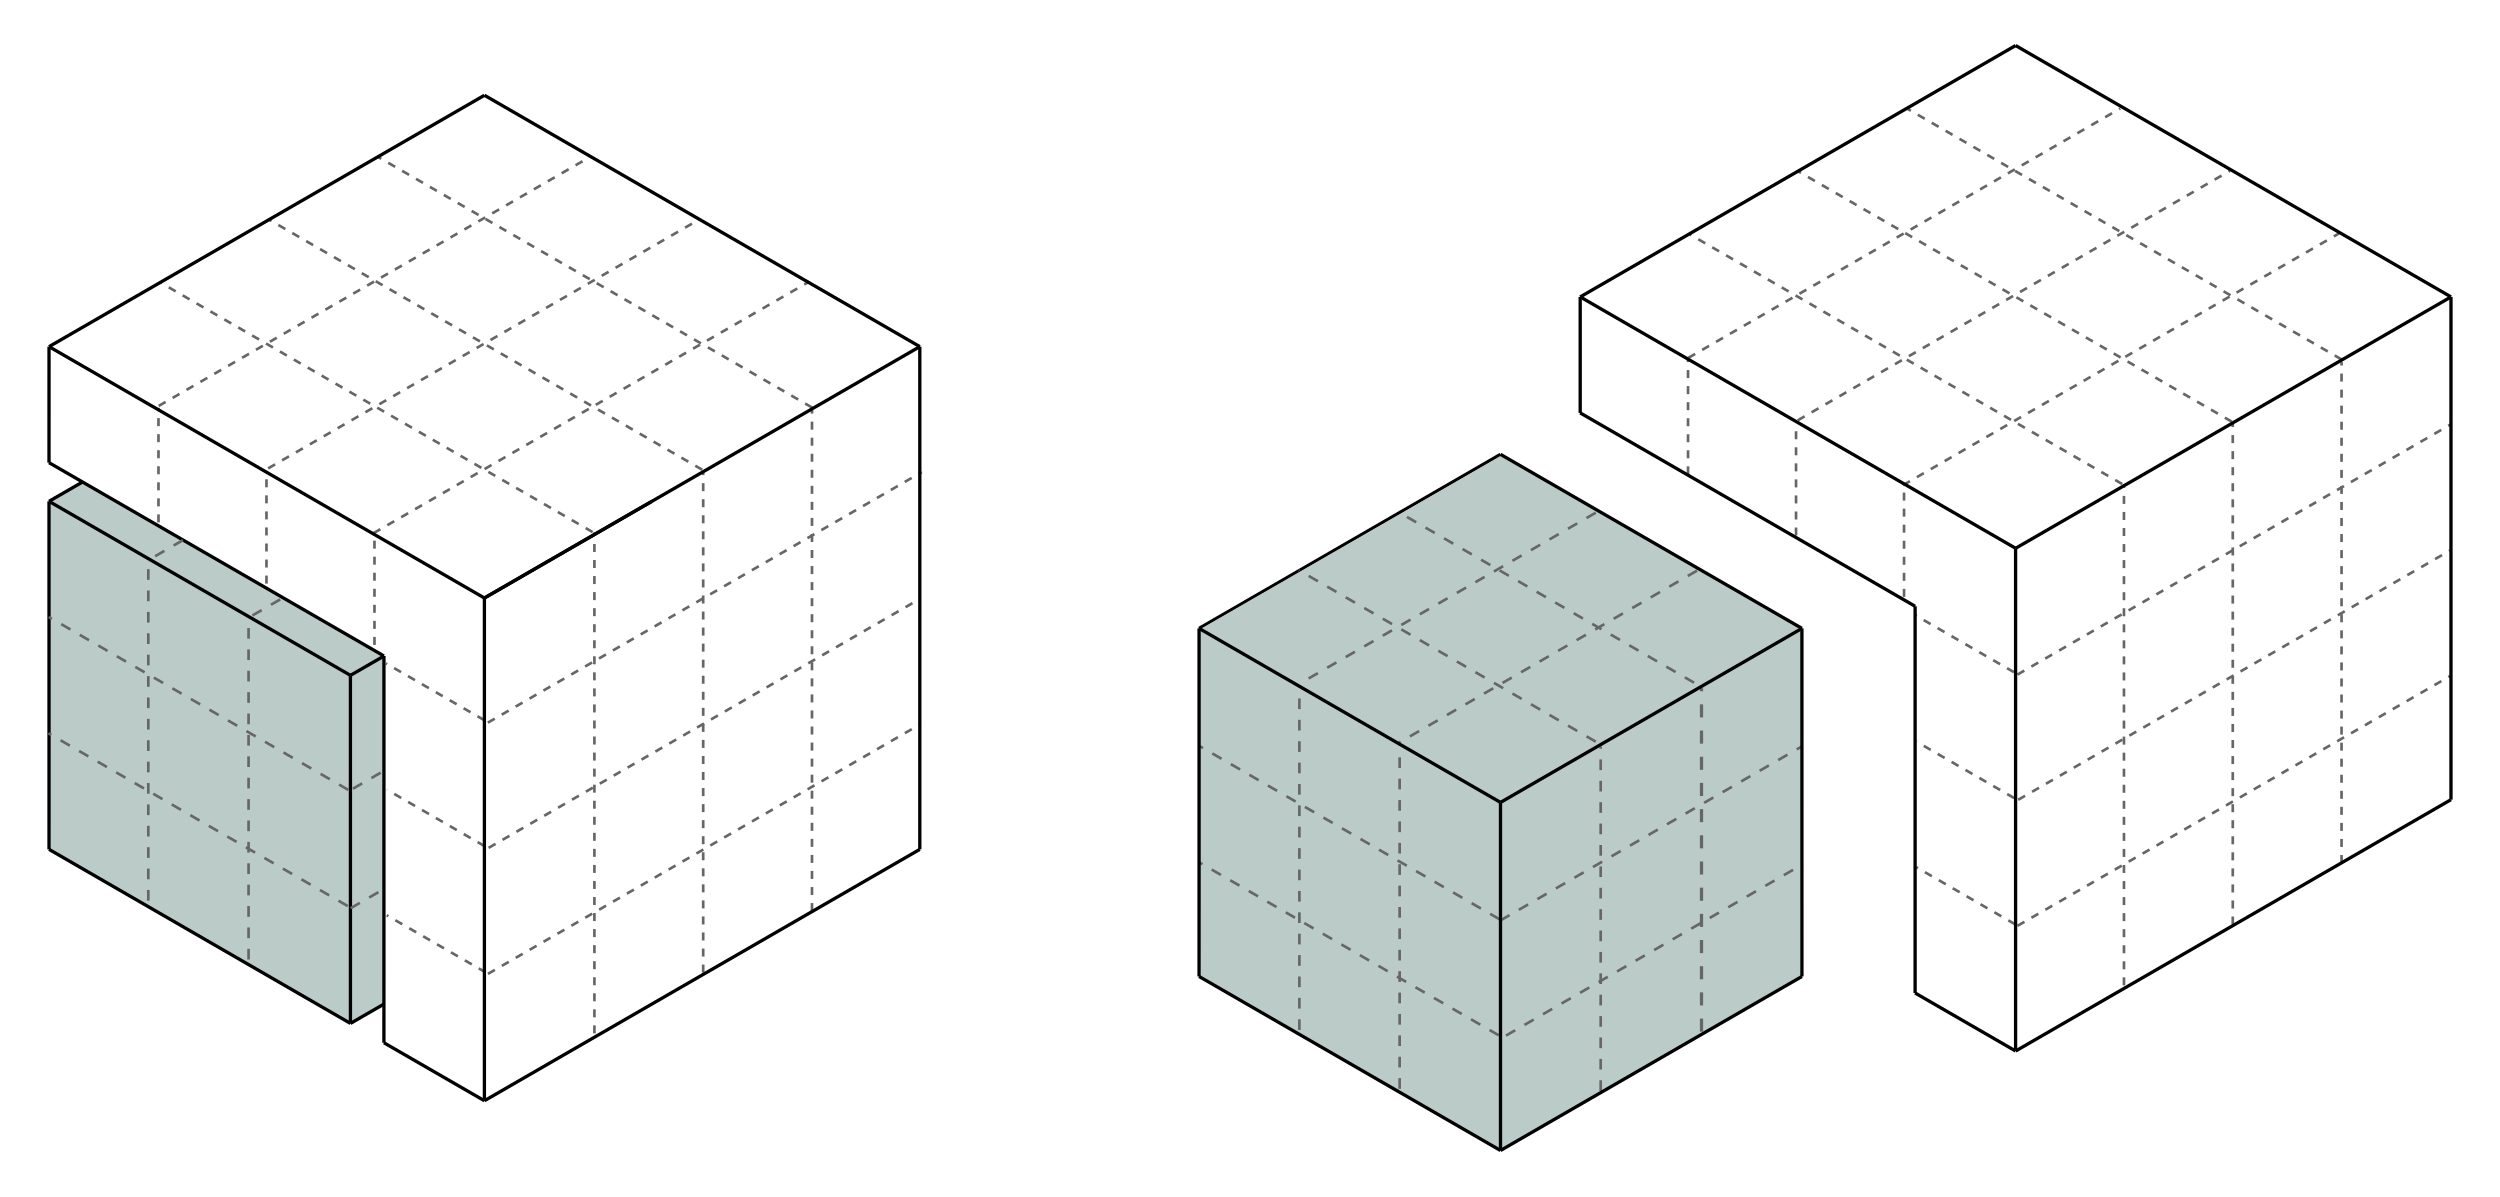
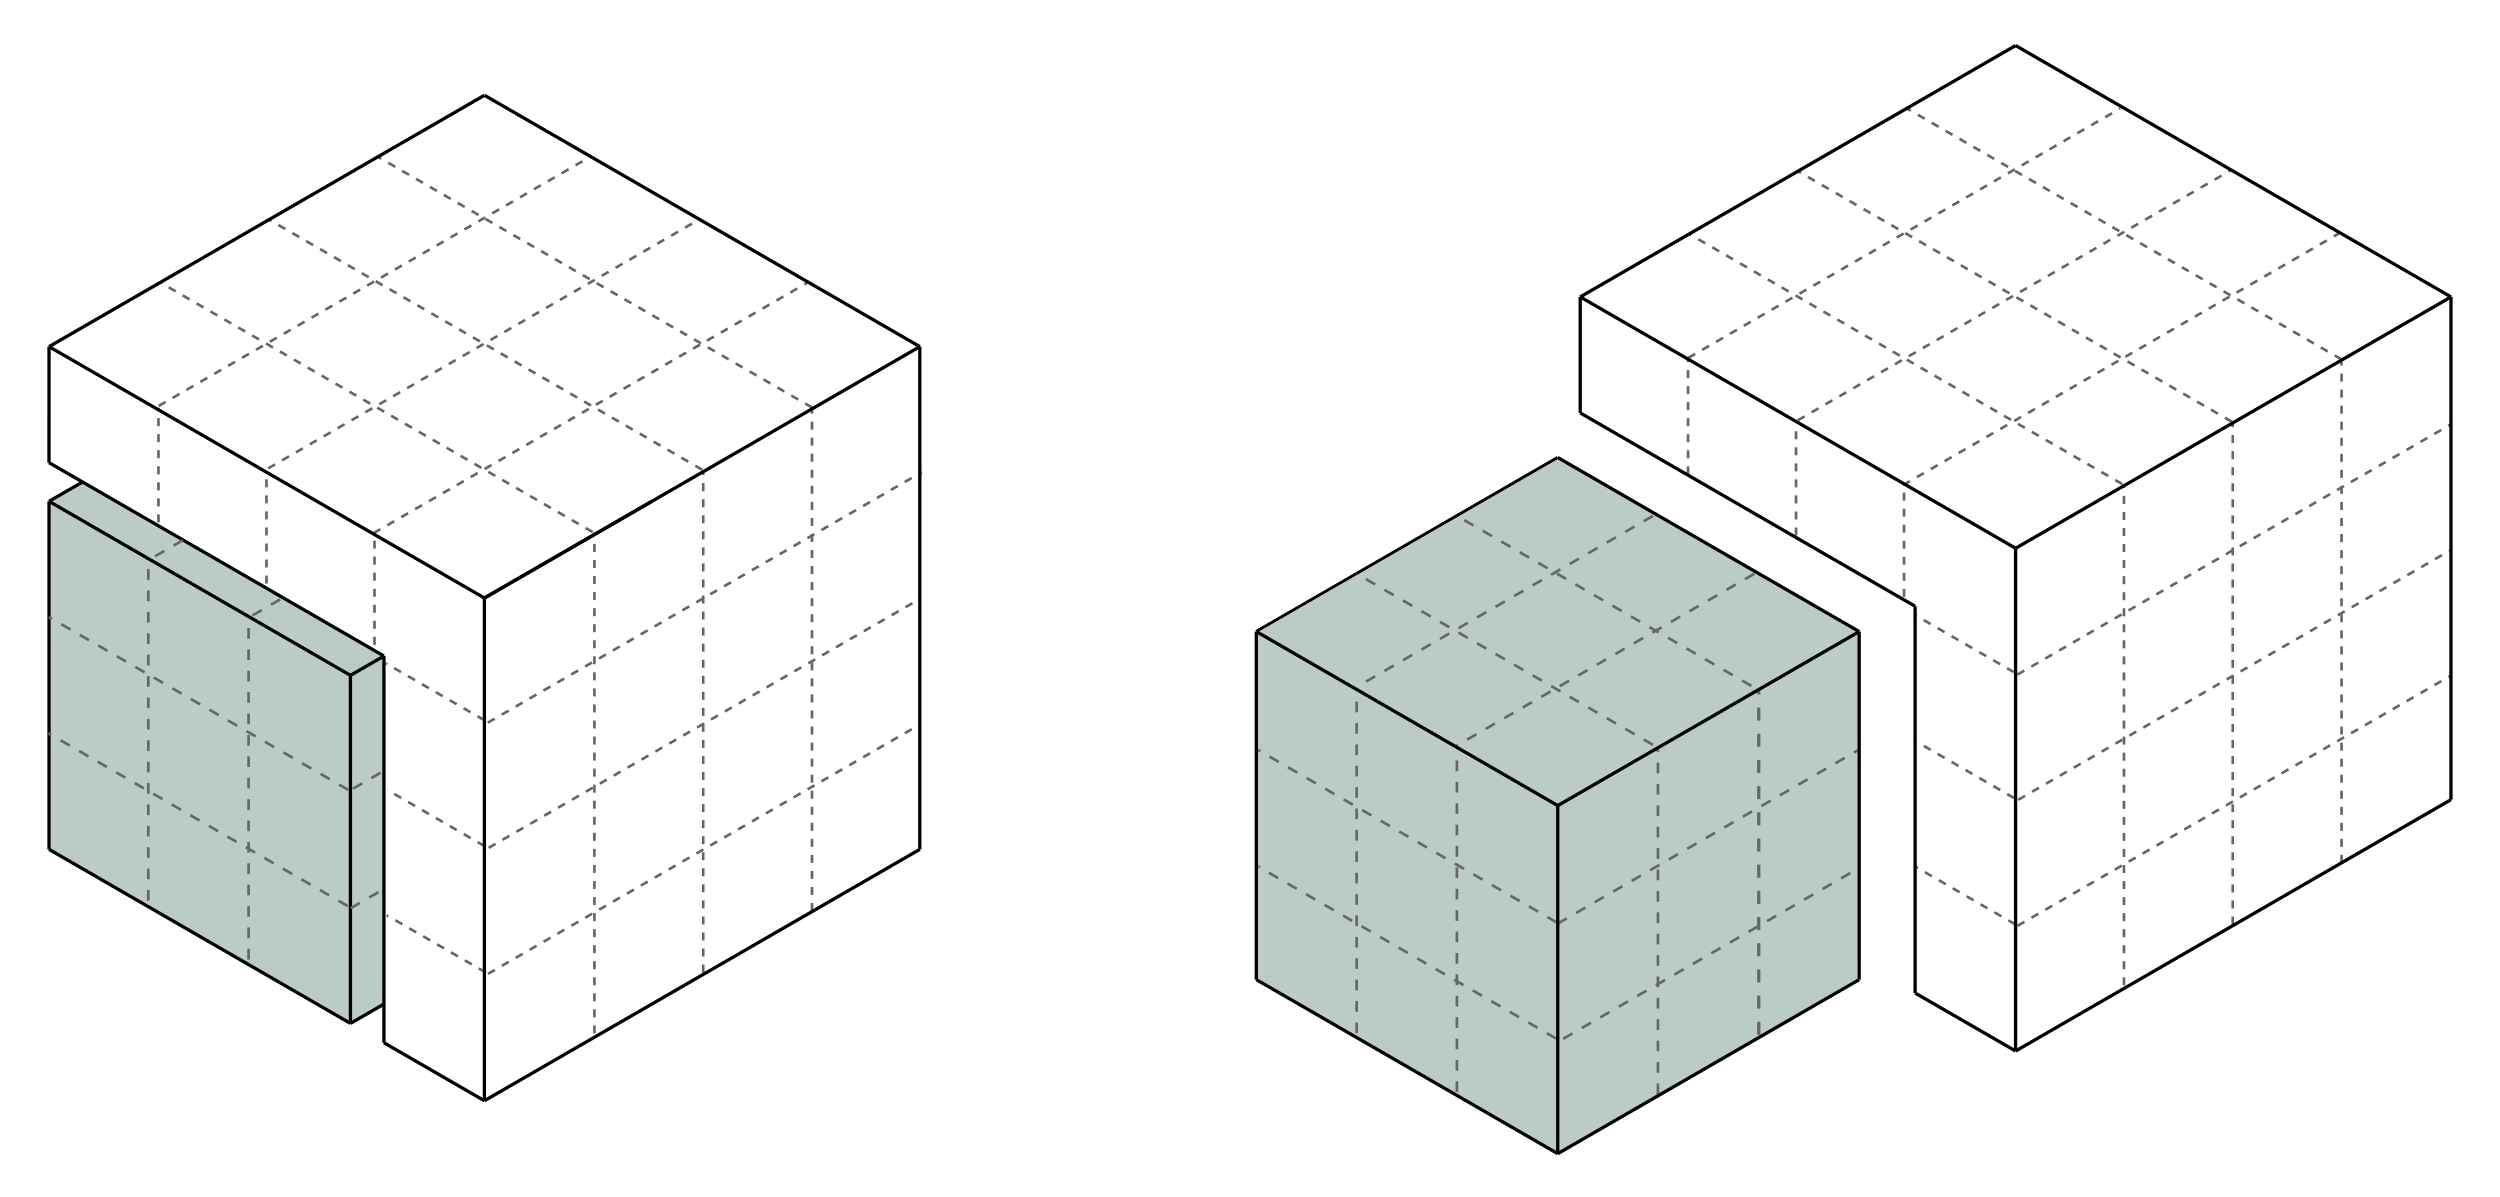
<svg xmlns="http://www.w3.org/2000/svg" version="1.1" width="263.912mm" height="126.256mm" viewBox="0 0 263.912 126.256" id="svg2">
  <defs id="defs74" />
-   <g id="g5772" transform="translate(0,-0.3450493)">
-     <g id="g5592">
-       <path style="fill:none;stroke:#666666;stroke-width:0.282;stroke-linecap:butt;stroke-linejoin:miter;stroke-miterlimit:4;stroke-dasharray:0.847, 0.847;stroke-dashoffset:0;stroke-opacity:1" id="path68-4" d="m 224.216,104.362 -1.3e-4,-52.894" />
-       <path style="fill:none;stroke:#666666;stroke-width:0.282;stroke-linecap:butt;stroke-linejoin:miter;stroke-miterlimit:4;stroke-dasharray:0.847, 0.847;stroke-dashoffset:0;stroke-opacity:1" id="path68-9" d="M 235.701,97.944 235.701,45.032" />
-       <path style="fill:none;stroke:#666666;stroke-width:0.282;stroke-linecap:butt;stroke-linejoin:miter;stroke-miterlimit:4;stroke-dasharray:0.847, 0.847;stroke-dashoffset:0;stroke-opacity:1" id="path68-4-0" d="M 247.186,91.448 247.186,38.554" />
-       <path style="fill:none;stroke:#666666;stroke-width:0.282;stroke-linecap:butt;stroke-linejoin:miter;stroke-miterlimit:4;stroke-dasharray:0.847, 0.847;stroke-dashoffset:0;stroke-opacity:1" id="path68-4-4" d="m 201,63.354 3e-5,-11.949" />
-       <path style="fill:none;stroke:#666666;stroke-width:0.282;stroke-linecap:butt;stroke-linejoin:miter;stroke-miterlimit:4;stroke-dasharray:0.847, 0.847;stroke-dashoffset:0;stroke-opacity:1" id="path68-9-1" d="m 189.599,56.88 3e-5,-11.822" />
-       <path style="fill:none;stroke:#666666;stroke-width:0.282;stroke-linecap:butt;stroke-linejoin:miter;stroke-miterlimit:4;stroke-dasharray:0.847, 0.847;stroke-dashoffset:0;stroke-opacity:1" id="path68-4-0-8" d="m 178.198,50.422 3e-5,-12.099" />
-       <path style="fill:none;stroke:#666666;stroke-width:0.282;stroke-linecap:butt;stroke-linejoin:miter;stroke-miterlimit:4;stroke-dasharray:0.847, 0.847;stroke-dashoffset:0;stroke-opacity:1" id="path68-4-4-0" d="M 212.977,98.079 258.641,71.715" />
-       <path style="fill:none;stroke:#666666;stroke-width:0.282;stroke-linecap:butt;stroke-linejoin:miter;stroke-miterlimit:4;stroke-dasharray:0.847, 0.847;stroke-dashoffset:0;stroke-opacity:1" id="path68-9-1-6" d="M 213.047,84.776 258.618,58.466" />
-       <path style="fill:none;stroke:#666666;stroke-width:0.282;stroke-linecap:butt;stroke-linejoin:miter;stroke-miterlimit:4;stroke-dasharray:0.847, 0.847;stroke-dashoffset:0;stroke-opacity:1" id="path68-4-0-8-0" d="M 212.964,71.561 258.772,45.114" />
-       <path style="fill:none;stroke:#666666;stroke-width:0.282;stroke-linecap:butt;stroke-linejoin:miter;stroke-miterlimit:4;stroke-dasharray:0.847, 0.847;stroke-dashoffset:0;stroke-opacity:1" id="path68-4-4-0-6" d="m 212.738,97.922 -10.446,-6.031" />
-       <path style="fill:none;stroke:#666666;stroke-width:0.282;stroke-linecap:butt;stroke-linejoin:miter;stroke-miterlimit:4;stroke-dasharray:0.847, 0.847;stroke-dashoffset:0;stroke-opacity:1" id="path68-9-1-6-1" d="m 212.62,84.59 -10.292,-5.942" />
-       <path style="fill:none;stroke:#666666;stroke-width:0.282;stroke-linecap:butt;stroke-linejoin:miter;stroke-miterlimit:4;stroke-dasharray:0.847, 0.847;stroke-dashoffset:0;stroke-opacity:1" id="path68-4-0-8-0-7" d="M 212.607,71.306 202.212,65.305" />
-       <path style="fill:none;stroke:#666666;stroke-width:0.282;stroke-linecap:butt;stroke-linejoin:miter;stroke-miterlimit:4;stroke-dasharray:0.847, 0.847;stroke-dashoffset:0;stroke-opacity:1" id="path68-4-7" d="M 178.218,38.127 223.822,11.797" />
-       <path style="fill:none;stroke:#666666;stroke-width:0.282;stroke-linecap:butt;stroke-linejoin:miter;stroke-miterlimit:4;stroke-dasharray:0.847, 0.847;stroke-dashoffset:0;stroke-opacity:1" id="path68-9-5" d="M 189.773,44.718 235.396,18.377" />
-       <path style="fill:none;stroke:#666666;stroke-width:0.282;stroke-linecap:butt;stroke-linejoin:miter;stroke-miterlimit:4;stroke-dasharray:0.847, 0.847;stroke-dashoffset:0;stroke-opacity:1" id="path68-4-0-4" d="M 200.887,51.562 246.899,24.997" />
-       <path style="fill:none;stroke:#666666;stroke-width:0.282;stroke-linecap:butt;stroke-linejoin:miter;stroke-miterlimit:4;stroke-dasharray:0.847, 0.847;stroke-dashoffset:0;stroke-opacity:1" id="path68-4-4-8" d="M 247.197,38.294 201.389,11.847" />
-       <path style="fill:none;stroke:#666666;stroke-width:0.282;stroke-linecap:butt;stroke-linejoin:miter;stroke-miterlimit:4;stroke-dasharray:0.847, 0.847;stroke-dashoffset:0;stroke-opacity:1" id="path68-9-1-0" d="M 235.6,44.86 189.783,18.408" />
-       <path style="fill:none;stroke:#666666;stroke-width:0.282;stroke-linecap:butt;stroke-linejoin:miter;stroke-miterlimit:4;stroke-dasharray:0.847, 0.847;stroke-dashoffset:0;stroke-opacity:1" id="path68-4-0-8-7" d="M 224.025,51.439 178.414,25.105" />
-     </g>
-     <g transform="translate(-2.21827,0.6901008)" id="g5060">
+   <g id="g5592" transform="translate(0,-0.3450493)">
+     <path d="m 224.216,104.362 -1.3e-4,-52.894" id="path68-4" style="fill:none;stroke:#666666;stroke-width:0.282;stroke-linecap:butt;stroke-linejoin:miter;stroke-miterlimit:4;stroke-dasharray:0.847, 0.847;stroke-dashoffset:0;stroke-opacity:1" />
+     <path d="M 235.701,97.944 235.701,45.032" id="path68-9" style="fill:none;stroke:#666666;stroke-width:0.282;stroke-linecap:butt;stroke-linejoin:miter;stroke-miterlimit:4;stroke-dasharray:0.847, 0.847;stroke-dashoffset:0;stroke-opacity:1" />
+     <path d="M 247.186,91.448 247.186,38.554" id="path68-4-0" style="fill:none;stroke:#666666;stroke-width:0.282;stroke-linecap:butt;stroke-linejoin:miter;stroke-miterlimit:4;stroke-dasharray:0.847, 0.847;stroke-dashoffset:0;stroke-opacity:1" />
+     <path d="m 201,63.354 3e-5,-11.949" id="path68-4-4" style="fill:none;stroke:#666666;stroke-width:0.282;stroke-linecap:butt;stroke-linejoin:miter;stroke-miterlimit:4;stroke-dasharray:0.847, 0.847;stroke-dashoffset:0;stroke-opacity:1" />
+     <path d="m 189.599,56.88 3e-5,-11.822" id="path68-9-1" style="fill:none;stroke:#666666;stroke-width:0.282;stroke-linecap:butt;stroke-linejoin:miter;stroke-miterlimit:4;stroke-dasharray:0.847, 0.847;stroke-dashoffset:0;stroke-opacity:1" />
+     <path d="m 178.198,50.422 3e-5,-12.099" id="path68-4-0-8" style="fill:none;stroke:#666666;stroke-width:0.282;stroke-linecap:butt;stroke-linejoin:miter;stroke-miterlimit:4;stroke-dasharray:0.847, 0.847;stroke-dashoffset:0;stroke-opacity:1" />
+     <path d="M 212.977,98.079 258.641,71.715" id="path68-4-4-0" style="fill:none;stroke:#666666;stroke-width:0.282;stroke-linecap:butt;stroke-linejoin:miter;stroke-miterlimit:4;stroke-dasharray:0.847, 0.847;stroke-dashoffset:0;stroke-opacity:1" />
+     <path d="M 213.047,84.776 258.618,58.466" id="path68-9-1-6" style="fill:none;stroke:#666666;stroke-width:0.282;stroke-linecap:butt;stroke-linejoin:miter;stroke-miterlimit:4;stroke-dasharray:0.847, 0.847;stroke-dashoffset:0;stroke-opacity:1" />
+     <path d="M 212.964,71.561 258.772,45.114" id="path68-4-0-8-0" style="fill:none;stroke:#666666;stroke-width:0.282;stroke-linecap:butt;stroke-linejoin:miter;stroke-miterlimit:4;stroke-dasharray:0.847, 0.847;stroke-dashoffset:0;stroke-opacity:1" />
+     <path d="m 212.738,97.922 -10.446,-6.031" id="path68-4-4-0-6" style="fill:none;stroke:#666666;stroke-width:0.282;stroke-linecap:butt;stroke-linejoin:miter;stroke-miterlimit:4;stroke-dasharray:0.847, 0.847;stroke-dashoffset:0;stroke-opacity:1" />
+     <path d="m 212.62,84.59 -10.292,-5.942" id="path68-9-1-6-1" style="fill:none;stroke:#666666;stroke-width:0.282;stroke-linecap:butt;stroke-linejoin:miter;stroke-miterlimit:4;stroke-dasharray:0.847, 0.847;stroke-dashoffset:0;stroke-opacity:1" />
+     <path d="M 212.607,71.306 202.212,65.305" id="path68-4-0-8-0-7" style="fill:none;stroke:#666666;stroke-width:0.282;stroke-linecap:butt;stroke-linejoin:miter;stroke-miterlimit:4;stroke-dasharray:0.847, 0.847;stroke-dashoffset:0;stroke-opacity:1" />
+     <path d="M 178.218,38.127 223.822,11.797" id="path68-4-7" style="fill:none;stroke:#666666;stroke-width:0.282;stroke-linecap:butt;stroke-linejoin:miter;stroke-miterlimit:4;stroke-dasharray:0.847, 0.847;stroke-dashoffset:0;stroke-opacity:1" />
+     <path d="M 189.773,44.718 235.396,18.377" id="path68-9-5" style="fill:none;stroke:#666666;stroke-width:0.282;stroke-linecap:butt;stroke-linejoin:miter;stroke-miterlimit:4;stroke-dasharray:0.847, 0.847;stroke-dashoffset:0;stroke-opacity:1" />
+     <path d="M 200.887,51.562 246.899,24.997" id="path68-4-0-4" style="fill:none;stroke:#666666;stroke-width:0.282;stroke-linecap:butt;stroke-linejoin:miter;stroke-miterlimit:4;stroke-dasharray:0.847, 0.847;stroke-dashoffset:0;stroke-opacity:1" />
+     <path d="M 247.197,38.294 201.389,11.847" id="path68-4-4-8" style="fill:none;stroke:#666666;stroke-width:0.282;stroke-linecap:butt;stroke-linejoin:miter;stroke-miterlimit:4;stroke-dasharray:0.847, 0.847;stroke-dashoffset:0;stroke-opacity:1" />
+     <path d="M 235.6,44.86 189.783,18.408" id="path68-9-1-0" style="fill:none;stroke:#666666;stroke-width:0.282;stroke-linecap:butt;stroke-linejoin:miter;stroke-miterlimit:4;stroke-dasharray:0.847, 0.847;stroke-dashoffset:0;stroke-opacity:1" />
+     <path d="M 224.025,51.439 178.414,25.105" id="path68-4-0-8-7" style="fill:none;stroke:#666666;stroke-width:0.282;stroke-linecap:butt;stroke-linejoin:miter;stroke-miterlimit:4;stroke-dasharray:0.847, 0.847;stroke-dashoffset:0;stroke-opacity:1" />
+   </g>
+   <g id="g4306">
+     <g transform="translate(3.825514,0.6808174)" id="g5060">
      <g id="g5020">
        <g id="g4939">
          <path style="fill:none;stroke:#000000;stroke-width:0.35;stroke-linecap:butt;stroke-linejoin:miter" id="path31" d="M 128.797,65.991 160.617,47.62" />
          <g id="g4757">
            <path style="opacity:1;fill:#bbcbc8;fill-opacity:1;fill-rule:evenodd;stroke:none;stroke-width:2;stroke-linecap:butt;stroke-linejoin:miter;stroke-miterlimit:4;stroke-dasharray:none;stroke-dashoffset:0;stroke-opacity:1" d="M 160.495,84.352 129.061,65.988 160.632,47.783 192.28,65.997 Z" id="path4216-6" />
            <path style="opacity:1;fill:#bbcbc8;fill-opacity:1;fill-rule:evenodd;stroke:none;stroke-width:2;stroke-linecap:butt;stroke-linejoin:miter;stroke-miterlimit:4;stroke-dasharray:none;stroke-dashoffset:0;stroke-opacity:1" d="m 160.546,84.422 -0.029,36.522 -31.564,-18.327 -0.196,-36.544 z" id="path4216-6-4" />
            <path style="opacity:1;fill:#bbcbc8;fill-opacity:1;fill-rule:evenodd;stroke:none;stroke-width:2;stroke-linecap:butt;stroke-linejoin:miter;stroke-miterlimit:4;stroke-dasharray:none;stroke-dashoffset:0;stroke-opacity:1" d="m 160.701,84.386 31.62,-18.198 -0.067,36.461 -31.55,18.441 z" id="path4216" />
            <g id="g4731">
              <path style="fill:none;stroke:#666666;stroke-width:0.282;stroke-linecap:butt;stroke-linejoin:miter;stroke-miterlimit:4;stroke-dasharray:1.129, 1.129;stroke-dashoffset:0;stroke-opacity:1" id="path33-9" d="m 171.195,114.822 3e-5,-36.365" />
              <path style="fill:none;stroke:#666666;stroke-width:0.345;stroke-linecap:butt;stroke-linejoin:miter;stroke-miterlimit:4;stroke-dasharray:1.382, 1.382;stroke-dashoffset:0" id="path33-1" d="m 181.837,108.561 3e-5,-36.268" />
              <path style="fill:none;stroke:#666666;stroke-width:0.282;stroke-linecap:butt;stroke-linejoin:miter;stroke-miterlimit:4;stroke-dasharray:1.129, 1.129;stroke-dashoffset:0;stroke-opacity:1" id="path33-9-1" d="M 181.364,59.894 149.915,78.051" />
              <path style="fill:none;stroke:#666666;stroke-width:0.282;stroke-linecap:butt;stroke-linejoin:miter;stroke-miterlimit:4;stroke-dasharray:1.129, 1.129;stroke-dashoffset:0;stroke-opacity:1" id="path33-1-8" d="m 170.675,53.777 -30.819,17.793" />
              <path style="fill:none;stroke:#666666;stroke-width:0.282;stroke-linecap:butt;stroke-linejoin:miter;stroke-miterlimit:4;stroke-dasharray:1.129, 1.129;stroke-dashoffset:0;stroke-opacity:1" id="path33-4-03" d="M 181.054,71.725 150.451,54.056" />
              <path style="fill:none;stroke:#666666;stroke-width:0.282;stroke-linecap:butt;stroke-linejoin:miter;stroke-miterlimit:4;stroke-dasharray:1.129, 1.129;stroke-dashoffset:0;stroke-opacity:1" id="path33-6-5" d="M 170.677,77.951 139.327,59.851" />
              <path style="fill:none;stroke:#666666;stroke-width:0.282;stroke-linecap:butt;stroke-linejoin:miter;stroke-miterlimit:4;stroke-dasharray:1.129, 1.129;stroke-dashoffset:0;stroke-opacity:1" id="path33-4-07" d="m 160.598,96.827 31.82,-18.371" />
              <path style="fill:none;stroke:#666666;stroke-width:0.282;stroke-linecap:butt;stroke-linejoin:miter;stroke-miterlimit:4;stroke-dasharray:1.129, 1.129;stroke-dashoffset:0;stroke-opacity:1" id="path33-6-6" d="M 161.192,108.978 192.344,90.992" />
              <path style="fill:none;stroke:#666666;stroke-width:0.282;stroke-linecap:butt;stroke-linejoin:miter;stroke-miterlimit:4;stroke-dasharray:1.129, 1.129;stroke-dashoffset:0;stroke-opacity:1" id="path33-4" d="m 149.972,114.597 3e-5,-35.84" />
              <path style="fill:none;stroke:#666666;stroke-width:0.282;stroke-linecap:butt;stroke-linejoin:miter;stroke-miterlimit:4;stroke-dasharray:1.129, 1.129;stroke-dashoffset:0;stroke-opacity:1" id="path33-6" d="m 139.387,108.383 3e-5,-35.838" />
              <path style="fill:none;stroke:#666666;stroke-width:0.282;stroke-linecap:butt;stroke-linejoin:miter;stroke-miterlimit:4;stroke-dasharray:1.129, 1.129;stroke-dashoffset:0;stroke-opacity:1" id="path33-4-07-5" d="M 160.504,96.691 128.881,78.434" />
              <path style="fill:none;stroke:#666666;stroke-width:0.282;stroke-linecap:butt;stroke-linejoin:miter;stroke-miterlimit:4;stroke-dasharray:1.129, 1.129;stroke-dashoffset:0;stroke-opacity:1" id="path33-6-6-7" d="M 160.439,108.952 128.842,90.71" />
            </g>
            <path d="m 128.797,102.734 -2e-5,-36.742" id="path29" style="fill:none;stroke:#000000;stroke-width:0.35;stroke-linecap:butt;stroke-linejoin:miter" />
            <path d="m 160.617,121.105 3e-5,-36.742" id="path33" style="fill:none;stroke:#000000;stroke-width:0.35;stroke-linecap:butt;stroke-linejoin:miter" />
            <path d="M 160.617,84.362 192.437,65.991" id="path35" style="fill:none;stroke:#000000;stroke-width:0.35;stroke-linecap:butt;stroke-linejoin:miter" />
            <path d="M 192.437,102.734 192.437,65.991" id="path37" style="fill:none;stroke:#000000;stroke-width:0.35;stroke-linecap:butt;stroke-linejoin:miter" />
            <path d="M 160.617,121.105 192.437,102.734" id="path39" style="fill:none;stroke:#000000;stroke-width:0.35;stroke-linecap:butt;stroke-linejoin:miter" />
            <path d="m 128.797,102.734 31.82,18.371" id="path41" style="fill:none;stroke:#000000;stroke-width:0.35;stroke-linecap:butt;stroke-linejoin:miter" />
            <path d="m 128.797,65.991 31.82,18.371" id="path43" style="fill:none;stroke:#000000;stroke-width:0.35;stroke-linecap:butt;stroke-linejoin:miter" />
          </g>
        </g>
      </g>
      <path style="fill:none;stroke:#000000;stroke-width:0.35;stroke-linecap:butt;stroke-linejoin:miter" id="path45" d="M 160.617,47.62 192.437,65.991" />
    </g>
-     <g id="g5612">
+     <g transform="translate(0,-0.3450493)" id="g5612">
      <path style="fill:none;stroke:#000000;stroke-width:0.35;stroke-linecap:butt;stroke-linejoin:miter" id="path50" d="m 166.813,43.935 2e-5,-12.247" />
      <path style="fill:none;stroke:#000000;stroke-width:0.35;stroke-linecap:butt;stroke-linejoin:miter" id="path52" d="M 166.813,31.688 212.775,5.152" />
      <path style="fill:none;stroke:#000000;stroke-width:0.35;stroke-linecap:butt;stroke-linejoin:miter" id="path54" d="m 202.168,105.172 10.607,6.124" />
      <path style="fill:none;stroke:#000000;stroke-width:0.35;stroke-linecap:butt;stroke-linejoin:miter" id="path56" d="m 212.775,111.296 1.8e-4,-53.072" />
      <path style="fill:none;stroke:#000000;stroke-width:0.35;stroke-linecap:butt;stroke-linejoin:miter" id="path58" d="m 166.813,31.688 45.962,26.536" />
      <path style="fill:none;stroke:#000000;stroke-width:0.35;stroke-linecap:butt;stroke-linejoin:miter" id="path60" d="m 166.813,43.935 35.355,20.412" />
      <path style="fill:none;stroke:#000000;stroke-width:0.35;stroke-linecap:butt;stroke-linejoin:miter" id="path62" d="m 202.168,105.172 3e-5,-40.825" />
      <path style="fill:none;stroke:#000000;stroke-width:0.35;stroke-linecap:butt;stroke-linejoin:miter" id="path64" d="M 212.775,5.152 258.737,31.688" />
      <path style="fill:none;stroke:#000000;stroke-width:0.35;stroke-linecap:butt;stroke-linejoin:miter" id="path66" d="m 212.775,58.224 45.962,-26.536" />
      <path style="fill:none;stroke:#000000;stroke-width:0.35;stroke-linecap:butt;stroke-linejoin:miter" id="path68" d="m 258.737,84.76 -1.3e-4,-53.072" />
      <path style="fill:none;stroke:#000000;stroke-width:0.35;stroke-linecap:butt;stroke-linejoin:miter" id="path70" d="M 212.775,111.296 258.737,84.76" />
    </g>
  </g>
  <g id="g5718">
    <g id="g5592-1" transform="translate(-161.4683,4.727478)">
      <path style="fill:none;stroke:#666666;stroke-width:0.282;stroke-linecap:butt;stroke-linejoin:miter;stroke-miterlimit:4;stroke-dasharray:0.847, 0.847;stroke-dashoffset:0;stroke-opacity:1" id="path68-4-43" d="m 224.216,104.362 -1.3e-4,-52.894" />
      <path style="fill:none;stroke:#666666;stroke-width:0.282;stroke-linecap:butt;stroke-linejoin:miter;stroke-miterlimit:4;stroke-dasharray:0.847, 0.847;stroke-dashoffset:0;stroke-opacity:1" id="path68-9-14" d="M 235.701,97.944 235.701,45.032" />
      <path style="fill:none;stroke:#666666;stroke-width:0.282;stroke-linecap:butt;stroke-linejoin:miter;stroke-miterlimit:4;stroke-dasharray:0.847, 0.847;stroke-dashoffset:0;stroke-opacity:1" id="path68-4-0-2" d="M 247.186,91.448 247.186,38.554" />
      <path style="fill:none;stroke:#666666;stroke-width:0.282;stroke-linecap:butt;stroke-linejoin:miter;stroke-miterlimit:4;stroke-dasharray:0.847, 0.847;stroke-dashoffset:0;stroke-opacity:1" id="path68-4-4-80" d="m 201,63.354 3e-5,-11.949" />
      <path style="fill:none;stroke:#666666;stroke-width:0.282;stroke-linecap:butt;stroke-linejoin:miter;stroke-miterlimit:4;stroke-dasharray:0.847, 0.847;stroke-dashoffset:0;stroke-opacity:1" id="path68-9-1-2" d="m 189.599,56.88 3e-5,-11.822" />
      <path style="fill:none;stroke:#666666;stroke-width:0.282;stroke-linecap:butt;stroke-linejoin:miter;stroke-miterlimit:4;stroke-dasharray:0.847, 0.847;stroke-dashoffset:0;stroke-opacity:1" id="path68-4-0-8-1" d="m 178.198,50.422 3e-5,-12.099" />
      <path style="fill:none;stroke:#666666;stroke-width:0.282;stroke-linecap:butt;stroke-linejoin:miter;stroke-miterlimit:4;stroke-dasharray:0.847, 0.847;stroke-dashoffset:0;stroke-opacity:1" id="path68-4-4-0-1" d="M 212.977,98.079 258.641,71.715" />
      <path style="fill:none;stroke:#666666;stroke-width:0.282;stroke-linecap:butt;stroke-linejoin:miter;stroke-miterlimit:4;stroke-dasharray:0.847, 0.847;stroke-dashoffset:0;stroke-opacity:1" id="path68-9-1-6-19" d="M 213.047,84.776 258.618,58.466" />
      <path style="fill:none;stroke:#666666;stroke-width:0.282;stroke-linecap:butt;stroke-linejoin:miter;stroke-miterlimit:4;stroke-dasharray:0.847, 0.847;stroke-dashoffset:0;stroke-opacity:1" id="path68-4-0-8-0-9" d="M 212.964,71.561 258.772,45.114" />
      <path style="fill:none;stroke:#666666;stroke-width:0.282;stroke-linecap:butt;stroke-linejoin:miter;stroke-miterlimit:4;stroke-dasharray:0.847, 0.847;stroke-dashoffset:0;stroke-opacity:1" id="path68-4-4-0-6-0" d="m 212.738,97.922 -10.446,-6.031" />
      <path style="fill:none;stroke:#666666;stroke-width:0.282;stroke-linecap:butt;stroke-linejoin:miter;stroke-miterlimit:4;stroke-dasharray:0.847, 0.847;stroke-dashoffset:0;stroke-opacity:1" id="path68-9-1-6-1-0" d="m 212.62,84.59 -10.292,-5.942" />
      <path style="fill:none;stroke:#666666;stroke-width:0.282;stroke-linecap:butt;stroke-linejoin:miter;stroke-miterlimit:4;stroke-dasharray:0.847, 0.847;stroke-dashoffset:0;stroke-opacity:1" id="path68-4-0-8-0-7-3" d="M 212.607,71.306 202.212,65.305" />
      <path style="fill:none;stroke:#666666;stroke-width:0.282;stroke-linecap:butt;stroke-linejoin:miter;stroke-miterlimit:4;stroke-dasharray:0.847, 0.847;stroke-dashoffset:0;stroke-opacity:1" id="path68-4-7-8" d="M 178.218,38.127 223.822,11.797" />
      <path style="fill:none;stroke:#666666;stroke-width:0.282;stroke-linecap:butt;stroke-linejoin:miter;stroke-miterlimit:4;stroke-dasharray:0.847, 0.847;stroke-dashoffset:0;stroke-opacity:1" id="path68-9-5-4" d="M 189.773,44.718 235.396,18.377" />
      <path style="fill:none;stroke:#666666;stroke-width:0.282;stroke-linecap:butt;stroke-linejoin:miter;stroke-miterlimit:4;stroke-dasharray:0.847, 0.847;stroke-dashoffset:0;stroke-opacity:1" id="path68-4-0-4-4" d="M 200.887,51.562 246.899,24.997" />
      <path style="fill:none;stroke:#666666;stroke-width:0.282;stroke-linecap:butt;stroke-linejoin:miter;stroke-miterlimit:4;stroke-dasharray:0.847, 0.847;stroke-dashoffset:0;stroke-opacity:1" id="path68-4-4-8-5" d="M 247.197,38.294 201.389,11.847" />
      <path style="fill:none;stroke:#666666;stroke-width:0.282;stroke-linecap:butt;stroke-linejoin:miter;stroke-miterlimit:4;stroke-dasharray:0.847, 0.847;stroke-dashoffset:0;stroke-opacity:1" id="path68-9-1-0-1" d="M 235.6,44.86 189.783,18.408" />
      <path style="fill:none;stroke:#666666;stroke-width:0.282;stroke-linecap:butt;stroke-linejoin:miter;stroke-miterlimit:4;stroke-dasharray:0.847, 0.847;stroke-dashoffset:0;stroke-opacity:1" id="path68-4-0-8-7-1" d="M 224.025,51.439 178.414,25.105" />
    </g>
    <path id="path4286" d="m 5.294,52.912 3.406,-2 31.603,18.303 -3.274,1.938 z" style="opacity:1;fill:#bbcbc8;fill-opacity:1;fill-rule:evenodd;stroke:none;stroke-width:2;stroke-linecap:butt;stroke-linejoin:miter;stroke-miterlimit:4;stroke-dasharray:none;stroke-dashoffset:0;stroke-opacity:1" />
    <path id="path4288" d="M 5.293,89.597 5.213,53.002 36.871,71.409 36.966,107.968 Z" style="opacity:1;fill:#bbcbc8;fill-opacity:1;fill-rule:evenodd;stroke:none;stroke-width:2;stroke-linecap:butt;stroke-linejoin:miter;stroke-miterlimit:4;stroke-dasharray:none;stroke-dashoffset:0;stroke-opacity:1" />
    <path id="path4290" d="m 37.043,71.361 3.42,-1.983 0.014,36.555 -3.35,1.871 z" style="opacity:1;fill:#bbcbc8;fill-opacity:1;fill-rule:evenodd;stroke:none;stroke-width:2;stroke-linecap:butt;stroke-linejoin:miter;stroke-miterlimit:4;stroke-dasharray:none;stroke-dashoffset:0;stroke-opacity:1" />
    <g transform="matrix(2.5,4.330127,-4.330127,2.5,5.175018,89.66431)" id="Ortho_-1_1">
      <g id="g5" transform="scale(1,-1)" style="fill:none;stroke:#000000;stroke-width:0.07;stroke-linecap:butt;stroke-linejoin:miter">
        <path d="M -7.071,4.082 -9.192,5.307" id="1" />
        <path d="m -9.192,5.307 0,10.614" id="2" />
        <path d="M 7.071,4.082 9.192,5.307" id="3" />
        <path d="M 9.192,5.307 0,10.614" id="4" />
        <path d="M -9.192,5.307 0,10.614" id="5" />
        <path d="M -7.071,4.082 0,8.165" id="6" />
        <path d="M 7.071,4.082 0,8.165" id="7" />
        <path d="M -9.192,15.922 0,21.229" id="8" />
        <path d="M 0,10.614 0,21.229" id="9" />
        <path d="M 9.192,15.922 0,21.229" id="10" />
        <path d="m 9.192,5.307 0,10.614" id="11" />
        <path d="M 0,0 -6.364,3.674" id="12" />
        <path d="m -6.364,3.674 0,0.817" id="13" />
        <path d="M 6.364,3.674 0,7.348" id="14" />
        <path d="m 0,7.348 0,0.817" id="15" />
        <path d="m 0,10.614 0,4.082" id="16" />
        <path d="m 6.364,3.674 0,0.817" id="17" />
        <path d="M 0,0 6.364,3.674" id="18" />
        <path d="M -6.364,3.674 0,7.348" id="19" />
      </g>
    </g>
    <g id="g4631-4" transform="translate(-123.7318,-13.30358)">
      <path style="fill:none;stroke:#666666;stroke-width:0.282;stroke-linecap:butt;stroke-linejoin:miter;stroke-miterlimit:4;stroke-dasharray:1.129, 1.129;stroke-dashoffset:0;stroke-opacity:1" id="path33-4-4" d="m 149.972,114.597 3e-5,-35.84" />
      <path style="fill:none;stroke:#666666;stroke-width:0.282;stroke-linecap:butt;stroke-linejoin:miter;stroke-miterlimit:4;stroke-dasharray:1.129, 1.129;stroke-dashoffset:0;stroke-opacity:1" id="path33-6-2" d="m 139.387,108.383 3e-5,-35.838" />
      <path style="fill:none;stroke:#666666;stroke-width:0.282;stroke-linecap:butt;stroke-linejoin:miter;stroke-miterlimit:4;stroke-dasharray:1.129, 1.129;stroke-dashoffset:0;stroke-opacity:1" id="path33-4-07-5-4" d="M 160.504,96.691 128.881,78.434" />
      <path style="fill:none;stroke:#666666;stroke-width:0.282;stroke-linecap:butt;stroke-linejoin:miter;stroke-miterlimit:4;stroke-dasharray:1.129, 1.129;stroke-dashoffset:0;stroke-opacity:1" id="path33-6-6-7-0" d="M 160.439,108.952 128.842,90.71" />
    </g>
    <path d="m 37.013,95.876 3.732,-2.155" id="path33-6-6-8" style="fill:none;stroke:#666666;stroke-width:0.282;stroke-linecap:butt;stroke-linejoin:miter;stroke-miterlimit:4;stroke-dasharray:1.129,1.129;stroke-dashoffset:0;stroke-opacity:1" />
    <path d="m 37.251,83.264 3.732,-2.155" id="path33-6-6-8-0" style="fill:none;stroke:#666666;stroke-width:0.282;stroke-linecap:butt;stroke-linejoin:miter;stroke-miterlimit:4;stroke-dasharray:1.129, 1.129;stroke-dashoffset:0;stroke-opacity:1" />
    <path d="m 19.309,57.023 -3.424,1.977" id="path33-9-1-3" style="fill:none;stroke:#666666;stroke-width:0.282;stroke-linecap:butt;stroke-linejoin:miter;stroke-miterlimit:4;stroke-dasharray:1.129,1.129;stroke-dashoffset:0;stroke-opacity:1" />
    <path d="m 29.581,63.277 -3.424,1.977" id="path33-9-1-3-0" style="fill:none;stroke:#666666;stroke-width:0.282;stroke-linecap:butt;stroke-linejoin:miter;stroke-miterlimit:4;stroke-dasharray:1.129, 1.129;stroke-dashoffset:0;stroke-opacity:1" />
  </g>
</svg>
